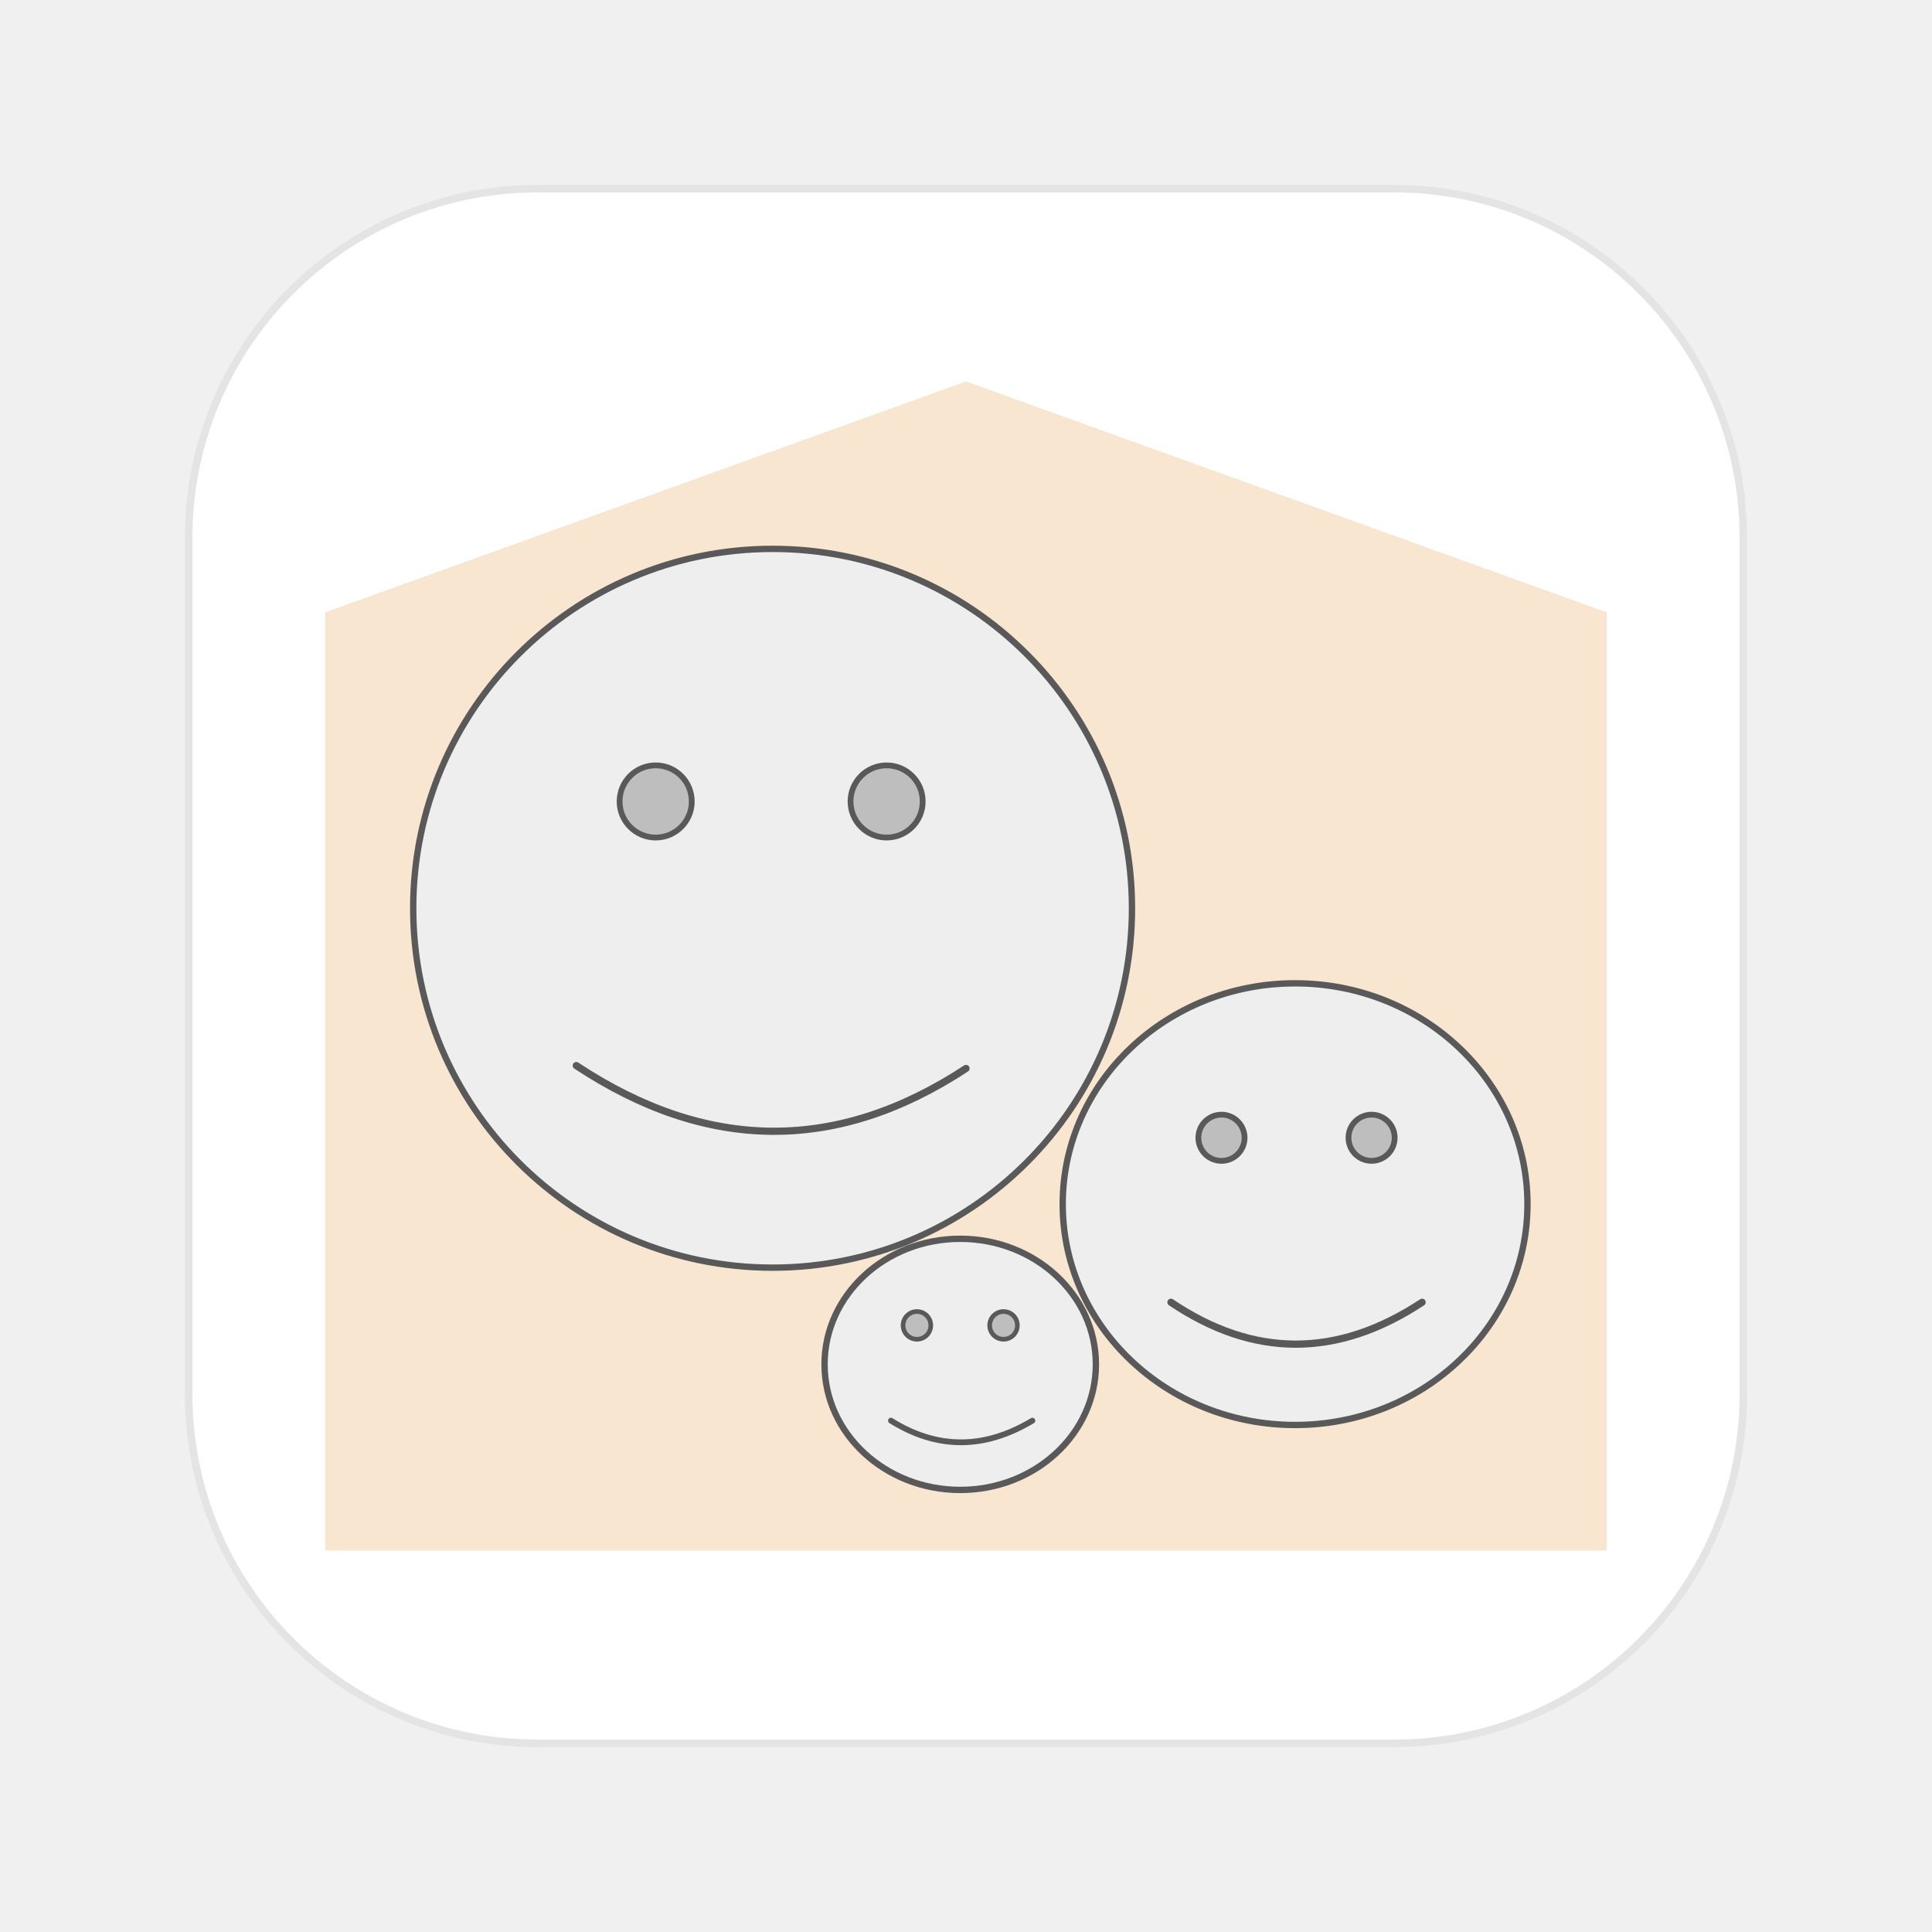
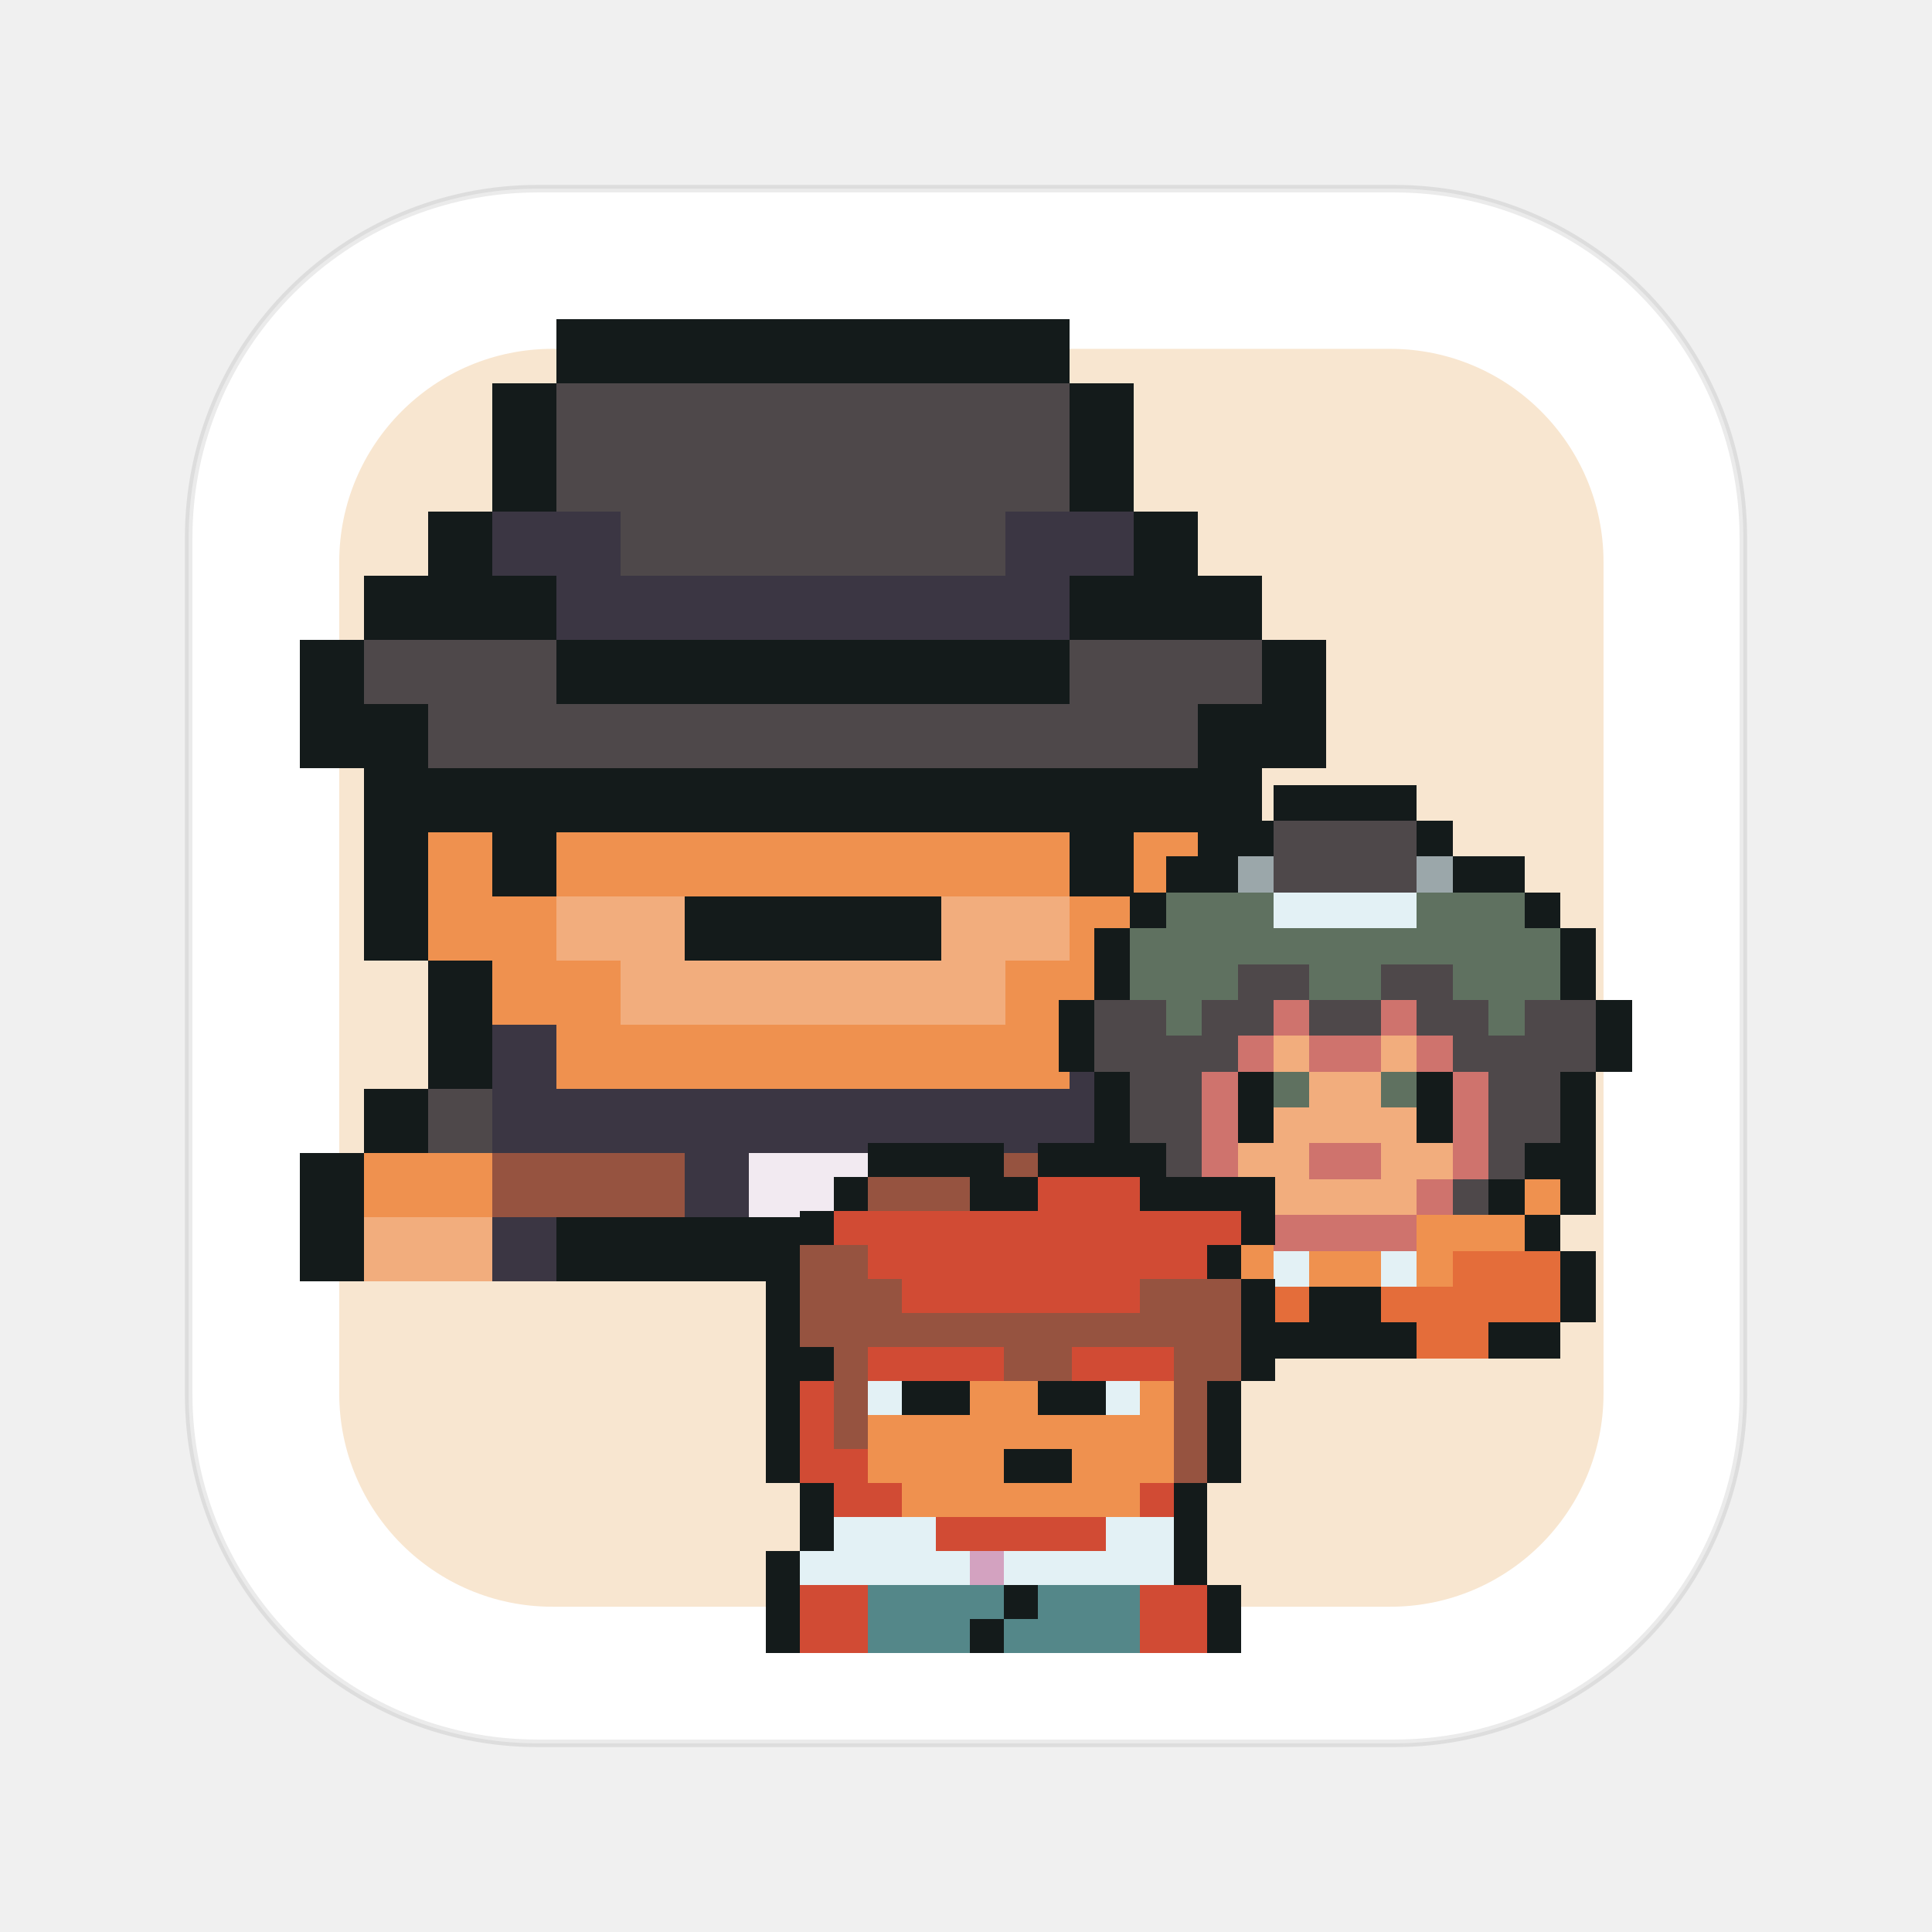
- <svg xmlns="http://www.w3.org/2000/svg" viewBox="0 0 1024 1024">
-   <rect x="100" y="100" width="824" height="824" rx="185" fill="#FFFFFF" stroke="#E4E4E4" stroke-width="4" />
-   <g transform="translate(512 512) scale(1.53) translate(-254 -243.5)">
-     <path d="M32 121 L254 41 L476 121 L476 446 L32 446 Z" fill="#F8E6D0" />
-     <g fill="#EEEEEE" stroke="#595959" stroke-width="2.2" stroke-linecap="round">
-       <circle cx="187" cy="223.5" r="124.5" />
-       <g fill="#BEBEBE" stroke-width="2">
-         <circle cx="146.5" cy="186.5" r="12.5" />
-         <circle cx="226.5" cy="186.5" r="12.5" />
-       </g>
-       <path d="M119 278 Q187 323 254 279" fill="none" stroke-width="2.5" />
-       <ellipse cx="368" cy="326" rx="80.5" ry="76.5" />
-       <g fill="#BEBEBE" stroke-width="2">
-         <circle cx="342.5" cy="303" r="8" />
-         <circle cx="394.5" cy="303" r="8" />
-       </g>
-       <path d="M325 360 Q368 389 412 360" fill="none" stroke-width="2.5" />
-       <ellipse cx="252" cy="381.5" rx="47" ry="43.5" />
-       <g fill="#BEBEBE" stroke-width="1.6">
-         <circle cx="237" cy="368" r="4.8" />
-         <circle cx="267" cy="368" r="4.8" />
-       </g>
-       <path d="M228 401 Q252 416 277 401" fill="none" stroke-width="2" />
-     </g>
+ <svg xmlns="http://www.w3.org/2000/svg" viewBox="0 0 1024 1024" shape-rendering="crispEdges">
+   <rect x="100" y="100" width="824" height="824" rx="185" fill="#FFFFFF" shape-rendering="geometricPrecision" />
+   <rect x="100" y="100" width="824" height="824" rx="185" fill="none" stroke="#000" stroke-opacity="0.08" stroke-width="4" shape-rendering="geometricPrecision" />
+   <rect x="179.8" y="184.9" width="670.1" height="666.7" rx="113.0" fill="#F8E6D0" shape-rendering="geometricPrecision" />
+   <g id="Noble">
+     <rect x="295" y="169" width="272" height="34" fill="#141B1B" />
+     <rect x="261" y="203" width="34" height="34" fill="#141B1B" />
+     <rect x="295" y="203" width="272" height="34" fill="#4E484A" />
+     <rect x="567" y="203" width="34" height="34" fill="#141B1B" />
+     <rect x="261" y="237" width="34" height="34" fill="#141B1B" />
+     <rect x="295" y="237" width="272" height="34" fill="#4E484A" />
+     <rect x="567" y="237" width="34" height="34" fill="#141B1B" />
+     <rect x="227" y="271" width="34" height="34" fill="#141B1B" />
+     <rect x="261" y="271" width="68" height="34" fill="#3B3643" />
+     <rect x="329" y="271" width="204" height="34" fill="#4E484A" />
+     <rect x="533" y="271" width="68" height="34" fill="#3B3643" />
+     <rect x="601" y="271" width="34" height="34" fill="#141B1B" />
+     <rect x="193" y="305" width="102" height="34" fill="#141B1B" />
+     <rect x="295" y="305" width="272" height="34" fill="#3B3643" />
+     <rect x="567" y="305" width="102" height="34" fill="#141B1B" />
+     <rect x="159" y="339" width="34" height="34" fill="#141B1B" />
+     <rect x="193" y="339" width="102" height="34" fill="#4E484A" />
+     <rect x="295" y="339" width="272" height="34" fill="#141B1B" />
+     <rect x="567" y="339" width="102" height="34" fill="#4E484A" />
+     <rect x="669" y="339" width="34" height="34" fill="#141B1B" />
+     <rect x="159" y="373" width="68" height="34" fill="#141B1B" />
+     <rect x="227" y="373" width="408" height="34" fill="#4E484A" />
+     <rect x="635" y="373" width="68" height="34" fill="#141B1B" />
+     <rect x="193" y="407" width="476" height="34" fill="#141B1B" />
+     <rect x="193" y="441" width="34" height="34" fill="#141B1B" />
+     <rect x="227" y="441" width="34" height="34" fill="#EF914F" />
+     <rect x="261" y="441" width="34" height="34" fill="#141B1B" />
+     <rect x="295" y="441" width="272" height="34" fill="#EF914F" />
+     <rect x="567" y="441" width="34" height="34" fill="#141B1B" />
+     <rect x="601" y="441" width="34" height="34" fill="#EF914F" />
+     <rect x="635" y="441" width="34" height="34" fill="#141B1B" />
+     <rect x="193" y="475" width="34" height="34" fill="#141B1B" />
+     <rect x="227" y="475" width="68" height="34" fill="#EF914F" />
+     <rect x="295" y="475" width="68" height="34" fill="#F2AD7D" />
+     <rect x="363" y="475" width="136" height="34" fill="#141B1B" />
+     <rect x="499" y="475" width="68" height="34" fill="#F2AD7D" />
+     <rect x="567" y="475" width="68" height="34" fill="#EF914F" />
+     <rect x="635" y="475" width="34" height="34" fill="#141B1B" />
+     <rect x="227" y="509" width="34" height="34" fill="#141B1B" />
+     <rect x="261" y="509" width="68" height="34" fill="#EF914F" />
+     <rect x="329" y="509" width="204" height="34" fill="#F2AD7D" />
+     <rect x="533" y="509" width="68" height="34" fill="#EF914F" />
+     <rect x="601" y="509" width="34" height="34" fill="#141B1B" />
+     <rect x="227" y="543" width="34" height="34" fill="#141B1B" />
+     <rect x="261" y="543" width="34" height="34" fill="#3B3643" />
+     <rect x="295" y="543" width="272" height="34" fill="#EF914F" />
+     <rect x="567" y="543" width="34" height="34" fill="#3B3643" />
+     <rect x="601" y="543" width="34" height="34" fill="#141B1B" />
+     <rect x="193" y="577" width="34" height="34" fill="#141B1B" />
+     <rect x="227" y="577" width="34" height="34" fill="#4E484A" />
+     <rect x="261" y="577" width="340" height="34" fill="#3B3643" />
+     <rect x="601" y="577" width="34" height="34" fill="#4E484A" />
+     <rect x="635" y="577" width="34" height="34" fill="#141B1B" />
+     <rect x="159" y="611" width="34" height="34" fill="#141B1B" />
+     <rect x="193" y="611" width="68" height="34" fill="#EF914F" />
+     <rect x="261" y="611" width="102" height="34" fill="#965340" />
+     <rect x="363" y="611" width="34" height="34" fill="#3B3643" />
+     <rect x="397" y="611" width="68" height="34" fill="#F2EAF1" />
+     <rect x="465" y="611" width="34" height="34" fill="#3B3643" />
+     <rect x="499" y="611" width="102" height="34" fill="#965340" />
+     <rect x="601" y="611" width="68" height="34" fill="#EF914F" />
+     <rect x="669" y="611" width="34" height="34" fill="#141B1B" />
+     <rect x="159" y="645" width="34" height="34" fill="#141B1B" />
+     <rect x="193" y="645" width="68" height="34" fill="#F2AD7D" />
+     <rect x="261" y="645" width="34" height="34" fill="#3B3643" />
+     <rect x="295" y="645" width="272" height="34" fill="#141B1B" />
+     <rect x="567" y="645" width="34" height="34" fill="#3B3643" />
+     <rect x="601" y="645" width="68" height="34" fill="#F2AD7D" />
+     <rect x="669" y="645" width="34" height="34" fill="#141B1B" />
+   </g>
+   <g id="SorcererOrange">
+     <rect x="675" y="416" width="76" height="19" fill="#141B1B" />
+     <rect x="656" y="435" width="19" height="19" fill="#141B1B" />
+     <rect x="675" y="435" width="76" height="19" fill="#4E484A" />
+     <rect x="751" y="435" width="19" height="19" fill="#141B1B" />
+     <rect x="618" y="454" width="38" height="19" fill="#141B1B" />
+     <rect x="656" y="454" width="19" height="19" fill="#9BA7AA" />
+     <rect x="675" y="454" width="76" height="19" fill="#4E484A" />
+     <rect x="751" y="454" width="19" height="19" fill="#9BA7AA" />
+     <rect x="770" y="454" width="38" height="19" fill="#141B1B" />
+     <rect x="599" y="473" width="19" height="19" fill="#141B1B" />
+     <rect x="618" y="473" width="57" height="19" fill="#5F7160" />
+     <rect x="675" y="473" width="76" height="19" fill="#E3F1F5" />
+     <rect x="751" y="473" width="57" height="19" fill="#5F7160" />
+     <rect x="808" y="473" width="19" height="19" fill="#141B1B" />
+     <rect x="580" y="492" width="19" height="19" fill="#141B1B" />
+     <rect x="599" y="492" width="228" height="19" fill="#5F7160" />
+     <rect x="827" y="492" width="19" height="19" fill="#141B1B" />
+     <rect x="580" y="511" width="19" height="19" fill="#141B1B" />
+     <rect x="599" y="511" width="57" height="19" fill="#5F7160" />
+     <rect x="656" y="511" width="38" height="19" fill="#4E484A" />
+     <rect x="694" y="511" width="38" height="19" fill="#5F7160" />
+     <rect x="732" y="511" width="38" height="19" fill="#4E484A" />
+     <rect x="770" y="511" width="57" height="19" fill="#5F7160" />
+     <rect x="827" y="511" width="19" height="19" fill="#141B1B" />
+     <rect x="561" y="530" width="19" height="19" fill="#141B1B" />
+     <rect x="580" y="530" width="38" height="19" fill="#4E484A" />
+     <rect x="618" y="530" width="19" height="19" fill="#5F7160" />
+     <rect x="637" y="530" width="38" height="19" fill="#4E484A" />
+     <rect x="675" y="530" width="19" height="19" fill="#CF736D" />
+     <rect x="694" y="530" width="38" height="19" fill="#4E484A" />
+     <rect x="732" y="530" width="19" height="19" fill="#CF736D" />
+     <rect x="751" y="530" width="38" height="19" fill="#4E484A" />
+     <rect x="789" y="530" width="19" height="19" fill="#5F7160" />
+     <rect x="808" y="530" width="38" height="19" fill="#4E484A" />
+     <rect x="846" y="530" width="19" height="19" fill="#141B1B" />
+     <rect x="561" y="549" width="19" height="19" fill="#141B1B" />
+     <rect x="580" y="549" width="76" height="19" fill="#4E484A" />
+     <rect x="656" y="549" width="19" height="19" fill="#CF736D" />
+     <rect x="675" y="549" width="19" height="19" fill="#F2AD7D" />
+     <rect x="694" y="549" width="38" height="19" fill="#CF736D" />
+     <rect x="732" y="549" width="19" height="19" fill="#F2AD7D" />
+     <rect x="751" y="549" width="19" height="19" fill="#CF736D" />
+     <rect x="770" y="549" width="76" height="19" fill="#4E484A" />
+     <rect x="846" y="549" width="19" height="19" fill="#141B1B" />
+     <rect x="580" y="568" width="19" height="19" fill="#141B1B" />
+     <rect x="599" y="568" width="38" height="19" fill="#4E484A" />
+     <rect x="637" y="568" width="19" height="19" fill="#CF736D" />
+     <rect x="656" y="568" width="19" height="19" fill="#141B1B" />
+     <rect x="675" y="568" width="19" height="19" fill="#5F7160" />
+     <rect x="694" y="568" width="38" height="19" fill="#F2AD7D" />
+     <rect x="732" y="568" width="19" height="19" fill="#5F7160" />
+     <rect x="751" y="568" width="19" height="19" fill="#141B1B" />
+     <rect x="770" y="568" width="19" height="19" fill="#CF736D" />
+     <rect x="789" y="568" width="38" height="19" fill="#4E484A" />
+     <rect x="827" y="568" width="19" height="19" fill="#141B1B" />
+     <rect x="580" y="587" width="19" height="19" fill="#141B1B" />
+     <rect x="599" y="587" width="38" height="19" fill="#4E484A" />
+     <rect x="637" y="587" width="19" height="19" fill="#CF736D" />
+     <rect x="656" y="587" width="19" height="19" fill="#141B1B" />
+     <rect x="675" y="587" width="76" height="19" fill="#F2AD7D" />
+     <rect x="751" y="587" width="19" height="19" fill="#141B1B" />
+     <rect x="770" y="587" width="19" height="19" fill="#CF736D" />
+     <rect x="789" y="587" width="38" height="19" fill="#4E484A" />
+     <rect x="827" y="587" width="19" height="19" fill="#141B1B" />
+     <rect x="580" y="606" width="38" height="19" fill="#141B1B" />
+     <rect x="618" y="606" width="19" height="19" fill="#4E484A" />
+     <rect x="637" y="606" width="19" height="19" fill="#CF736D" />
+     <rect x="656" y="606" width="38" height="19" fill="#F2AD7D" />
+     <rect x="694" y="606" width="38" height="19" fill="#CF736D" />
+     <rect x="732" y="606" width="38" height="19" fill="#F2AD7D" />
+     <rect x="770" y="606" width="19" height="19" fill="#CF736D" />
+     <rect x="789" y="606" width="19" height="19" fill="#4E484A" />
+     <rect x="808" y="606" width="38" height="19" fill="#141B1B" />
+     <rect x="580" y="625" width="19" height="19" fill="#141B1B" />
+     <rect x="599" y="625" width="19" height="19" fill="#EF914F" />
+     <rect x="618" y="625" width="19" height="19" fill="#141B1B" />
+     <rect x="637" y="625" width="19" height="19" fill="#4E484A" />
+     <rect x="656" y="625" width="19" height="19" fill="#CF736D" />
+     <rect x="675" y="625" width="76" height="19" fill="#F2AD7D" />
+     <rect x="751" y="625" width="19" height="19" fill="#CF736D" />
+     <rect x="770" y="625" width="19" height="19" fill="#4E484A" />
+     <rect x="789" y="625" width="19" height="19" fill="#141B1B" />
+     <rect x="808" y="625" width="19" height="19" fill="#EF914F" />
+     <rect x="827" y="625" width="19" height="19" fill="#141B1B" />
+     <rect x="599" y="644" width="19" height="19" fill="#141B1B" />
+     <rect x="618" y="644" width="57" height="19" fill="#EF914F" />
+     <rect x="675" y="644" width="76" height="19" fill="#CF736D" />
+     <rect x="751" y="644" width="57" height="19" fill="#EF914F" />
+     <rect x="808" y="644" width="19" height="19" fill="#141B1B" />
+     <rect x="580" y="663" width="19" height="19" fill="#141B1B" />
+     <rect x="599" y="663" width="57" height="19" fill="#E46D3A" />
+     <rect x="656" y="663" width="19" height="19" fill="#EF914F" />
+     <rect x="675" y="663" width="19" height="19" fill="#E3F1F5" />
+     <rect x="694" y="663" width="38" height="19" fill="#EF914F" />
+     <rect x="732" y="663" width="19" height="19" fill="#E3F1F5" />
+     <rect x="751" y="663" width="19" height="19" fill="#EF914F" />
+     <rect x="770" y="663" width="57" height="19" fill="#E46D3A" />
+     <rect x="827" y="663" width="19" height="19" fill="#141B1B" />
+     <rect x="580" y="682" width="19" height="19" fill="#141B1B" />
+     <rect x="599" y="682" width="95" height="19" fill="#E46D3A" />
+     <rect x="694" y="682" width="38" height="19" fill="#141B1B" />
+     <rect x="732" y="682" width="95" height="19" fill="#E46D3A" />
+     <rect x="827" y="682" width="19" height="19" fill="#141B1B" />
+     <rect x="599" y="701" width="38" height="19" fill="#141B1B" />
+     <rect x="637" y="701" width="38" height="19" fill="#E46D3A" />
+     <rect x="675" y="701" width="76" height="19" fill="#141B1B" />
+     <rect x="751" y="701" width="38" height="19" fill="#E46D3A" />
+     <rect x="789" y="701" width="38" height="19" fill="#141B1B" />
+   </g>
+   <g id="Boy">
+     <rect x="460" y="606" width="72" height="18" fill="#141B1B" />
+     <rect x="550" y="606" width="54" height="18" fill="#141B1B" />
+     <rect x="442" y="624" width="18" height="18" fill="#141B1B" />
+     <rect x="460" y="624" width="54" height="18" fill="#965340" />
+     <rect x="514" y="624" width="36" height="18" fill="#141B1B" />
+     <rect x="550" y="624" width="54" height="18" fill="#D14B34" />
+     <rect x="604" y="624" width="72" height="18" fill="#141B1B" />
+     <rect x="424" y="642" width="18" height="18" fill="#141B1B" />
+     <rect x="442" y="642" width="216" height="18" fill="#D14B34" />
+     <rect x="658" y="642" width="18" height="18" fill="#141B1B" />
+     <rect x="406" y="660" width="18" height="18" fill="#141B1B" />
+     <rect x="424" y="660" width="36" height="18" fill="#965340" />
+     <rect x="460" y="660" width="180" height="18" fill="#D14B34" />
+     <rect x="640" y="660" width="18" height="18" fill="#141B1B" />
+     <rect x="406" y="678" width="18" height="18" fill="#141B1B" />
+     <rect x="424" y="678" width="54" height="18" fill="#965340" />
+     <rect x="478" y="678" width="126" height="18" fill="#D14B34" />
+     <rect x="604" y="678" width="54" height="18" fill="#965340" />
+     <rect x="658" y="678" width="18" height="18" fill="#141B1B" />
+     <rect x="406" y="696" width="18" height="18" fill="#141B1B" />
+     <rect x="424" y="696" width="234" height="18" fill="#965340" />
+     <rect x="658" y="696" width="18" height="18" fill="#141B1B" />
+     <rect x="406" y="714" width="36" height="18" fill="#141B1B" />
+     <rect x="442" y="714" width="18" height="18" fill="#965340" />
+     <rect x="460" y="714" width="72" height="18" fill="#D14B34" />
+     <rect x="532" y="714" width="36" height="18" fill="#965340" />
+     <rect x="568" y="714" width="54" height="18" fill="#D14B34" />
+     <rect x="622" y="714" width="36" height="18" fill="#965340" />
+     <rect x="658" y="714" width="18" height="18" fill="#141B1B" />
+     <rect x="406" y="732" width="18" height="18" fill="#141B1B" />
+     <rect x="424" y="732" width="18" height="18" fill="#D14B34" />
+     <rect x="442" y="732" width="18" height="18" fill="#965340" />
+     <rect x="460" y="732" width="18" height="18" fill="#E3F1F5" />
+     <rect x="478" y="732" width="36" height="18" fill="#141B1B" />
+     <rect x="514" y="732" width="36" height="18" fill="#EF914F" />
+     <rect x="550" y="732" width="36" height="18" fill="#141B1B" />
+     <rect x="586" y="732" width="18" height="18" fill="#E3F1F5" />
+     <rect x="604" y="732" width="18" height="18" fill="#EF914F" />
+     <rect x="622" y="732" width="18" height="18" fill="#965340" />
+     <rect x="640" y="732" width="18" height="18" fill="#141B1B" />
+     <rect x="406" y="750" width="18" height="18" fill="#141B1B" />
+     <rect x="424" y="750" width="18" height="18" fill="#D14B34" />
+     <rect x="442" y="750" width="18" height="18" fill="#965340" />
+     <rect x="460" y="750" width="162" height="18" fill="#EF914F" />
+     <rect x="622" y="750" width="18" height="18" fill="#965340" />
+     <rect x="640" y="750" width="18" height="18" fill="#141B1B" />
+     <rect x="406" y="768" width="18" height="18" fill="#141B1B" />
+     <rect x="424" y="768" width="36" height="18" fill="#D14B34" />
+     <rect x="460" y="768" width="72" height="18" fill="#EF914F" />
+     <rect x="532" y="768" width="36" height="18" fill="#141B1B" />
+     <rect x="568" y="768" width="54" height="18" fill="#EF914F" />
+     <rect x="622" y="768" width="18" height="18" fill="#965340" />
+     <rect x="640" y="768" width="18" height="18" fill="#141B1B" />
+     <rect x="424" y="786" width="18" height="18" fill="#141B1B" />
+     <rect x="442" y="786" width="36" height="18" fill="#D14B34" />
+     <rect x="478" y="786" width="126" height="18" fill="#EF914F" />
+     <rect x="604" y="786" width="18" height="18" fill="#D14B34" />
+     <rect x="622" y="786" width="18" height="18" fill="#141B1B" />
+     <rect x="424" y="804" width="18" height="18" fill="#141B1B" />
+     <rect x="442" y="804" width="54" height="18" fill="#E3F1F5" />
+     <rect x="496" y="804" width="90" height="18" fill="#D14B34" />
+     <rect x="586" y="804" width="36" height="18" fill="#E3F1F5" />
+     <rect x="622" y="804" width="18" height="18" fill="#141B1B" />
+     <rect x="406" y="822" width="18" height="18" fill="#141B1B" />
+     <rect x="424" y="822" width="90" height="18" fill="#E3F1F5" />
+     <rect x="514" y="822" width="18" height="18" fill="#D3A2C0" />
+     <rect x="532" y="822" width="90" height="18" fill="#E3F1F5" />
+     <rect x="622" y="822" width="18" height="18" fill="#141B1B" />
+     <rect x="406" y="840" width="18" height="18" fill="#141B1B" />
+     <rect x="424" y="840" width="36" height="18" fill="#D14B34" />
+     <rect x="460" y="840" width="72" height="18" fill="#548789" />
+     <rect x="532" y="840" width="18" height="18" fill="#141B1B" />
+     <rect x="550" y="840" width="54" height="18" fill="#548789" />
+     <rect x="604" y="840" width="36" height="18" fill="#D14B34" />
+     <rect x="640" y="840" width="18" height="18" fill="#141B1B" />
+     <rect x="406" y="858" width="18" height="18" fill="#141B1B" />
+     <rect x="424" y="858" width="36" height="18" fill="#D14B34" />
+     <rect x="460" y="858" width="54" height="18" fill="#548789" />
+     <rect x="514" y="858" width="18" height="18" fill="#141B1B" />
+     <rect x="532" y="858" width="72" height="18" fill="#548789" />
+     <rect x="604" y="858" width="36" height="18" fill="#D14B34" />
+     <rect x="640" y="858" width="18" height="18" fill="#141B1B" />
  </g>
</svg>
